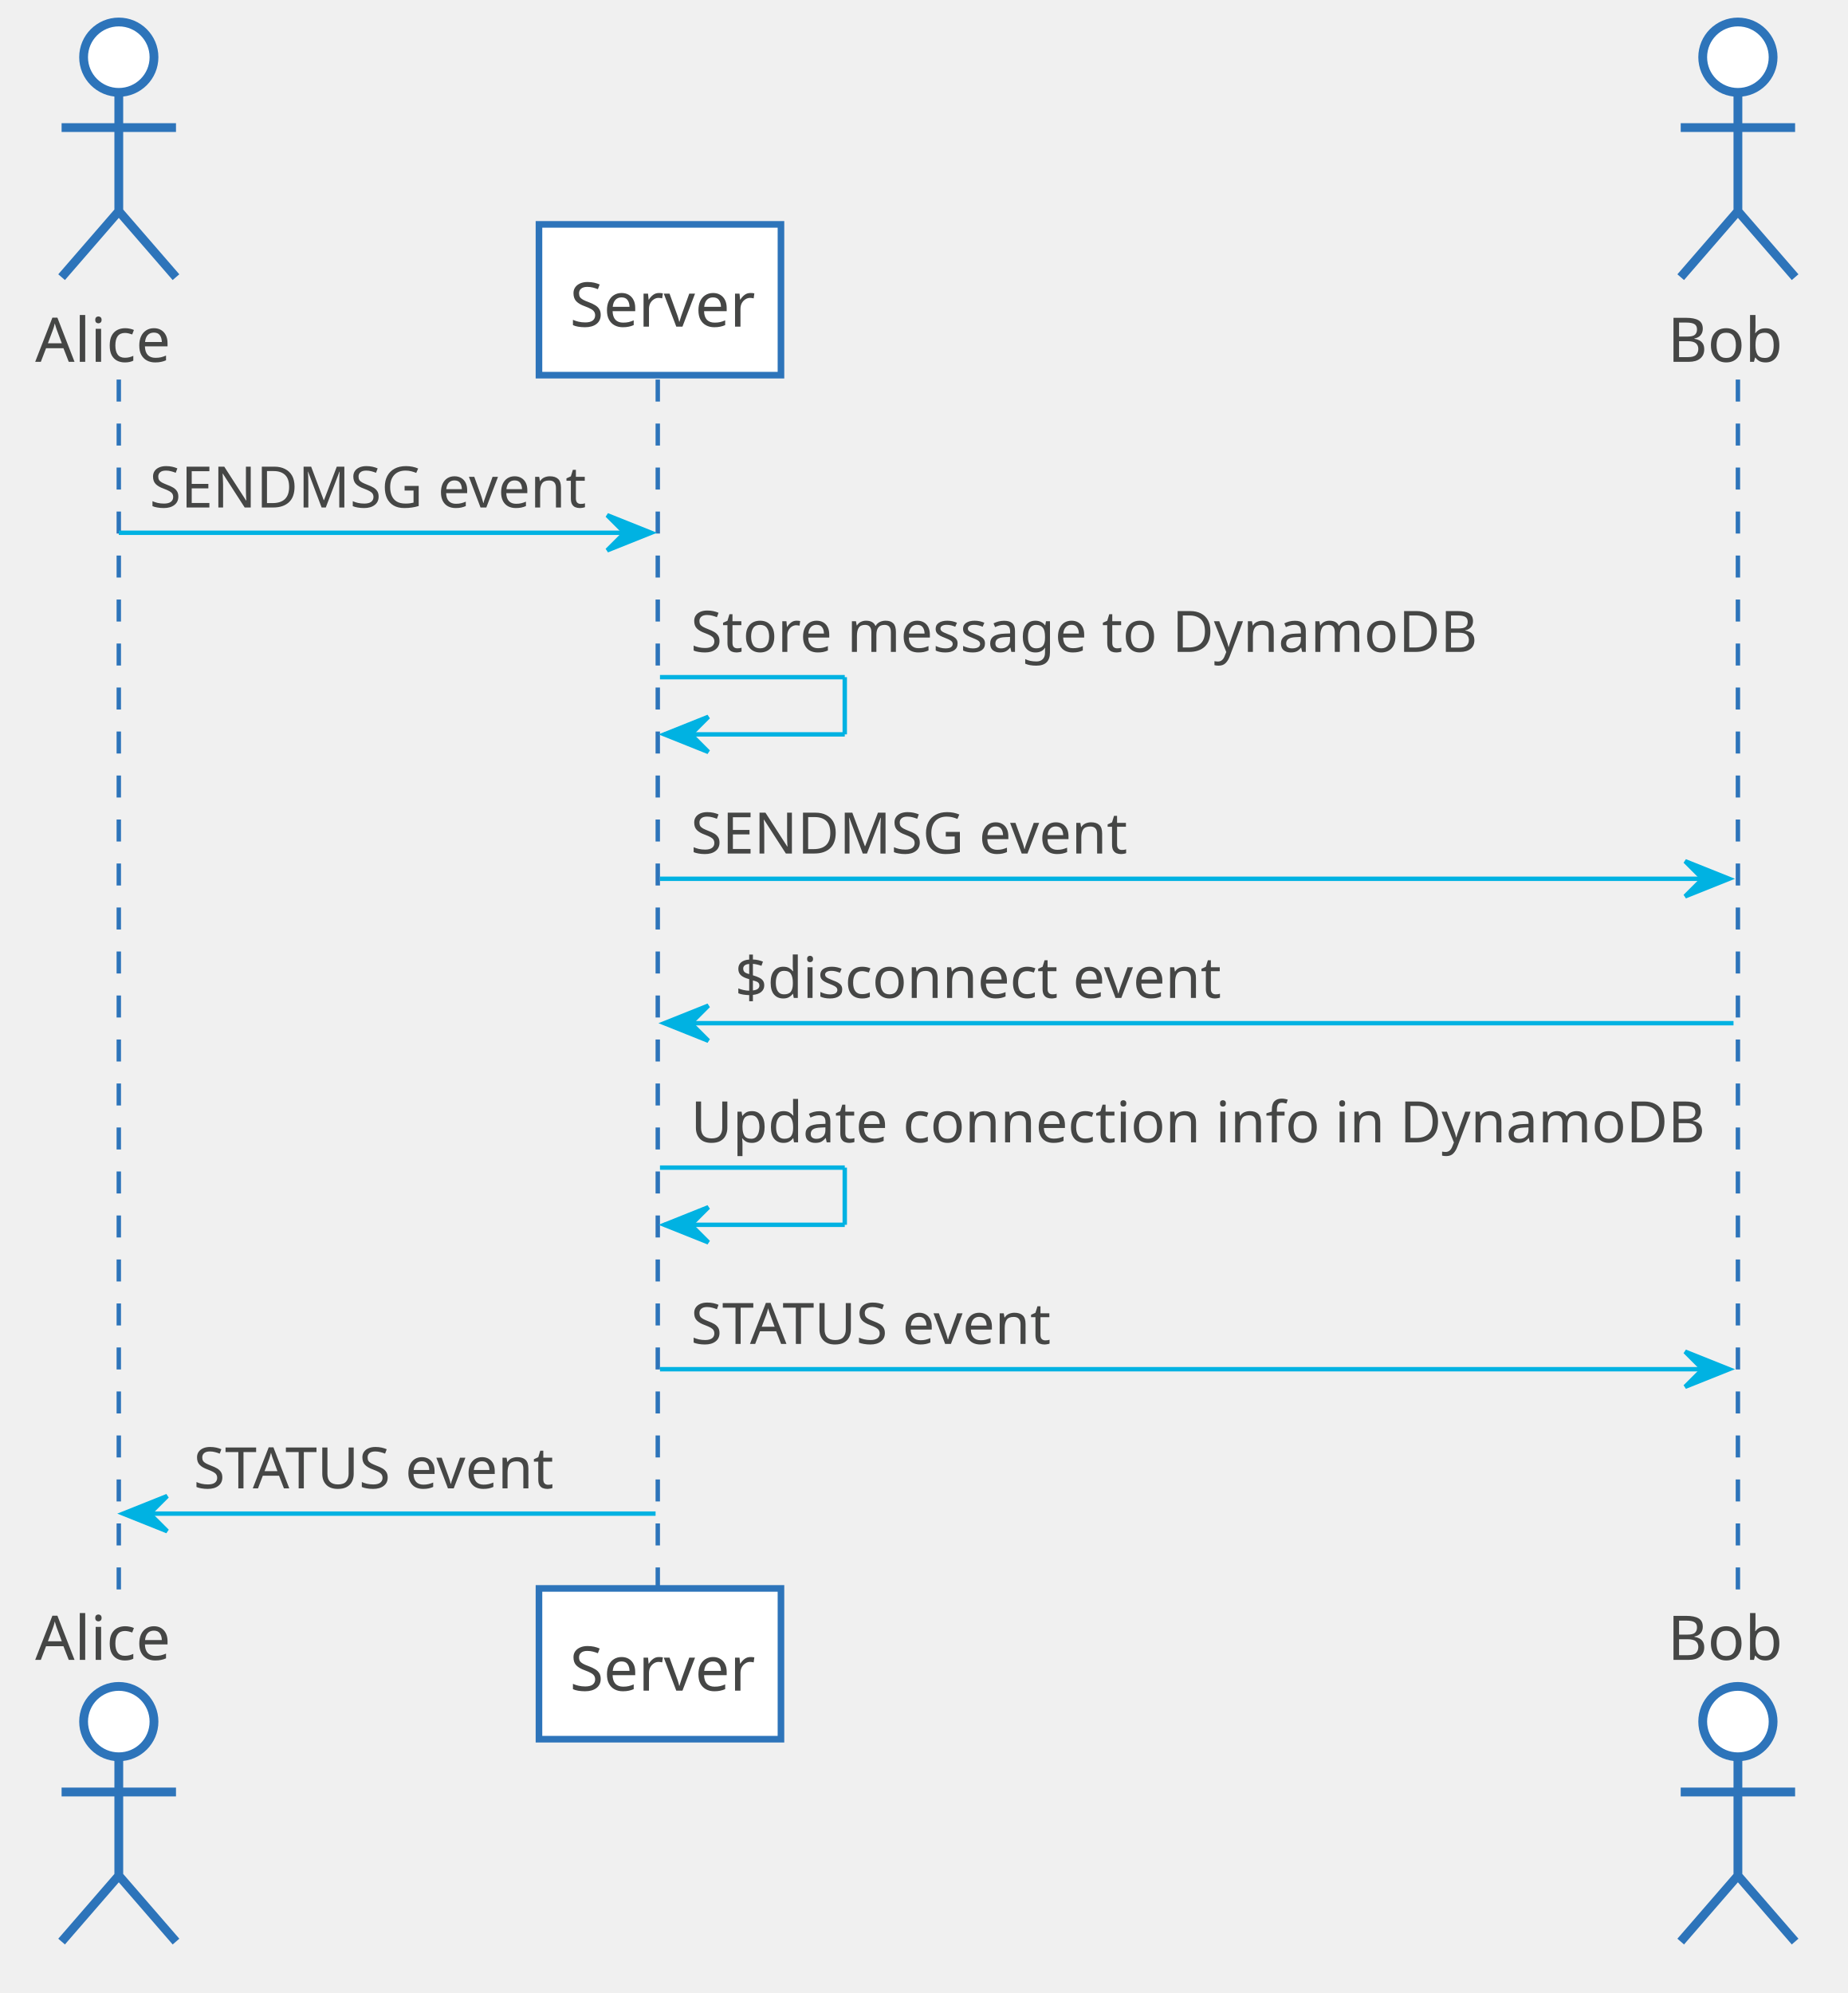
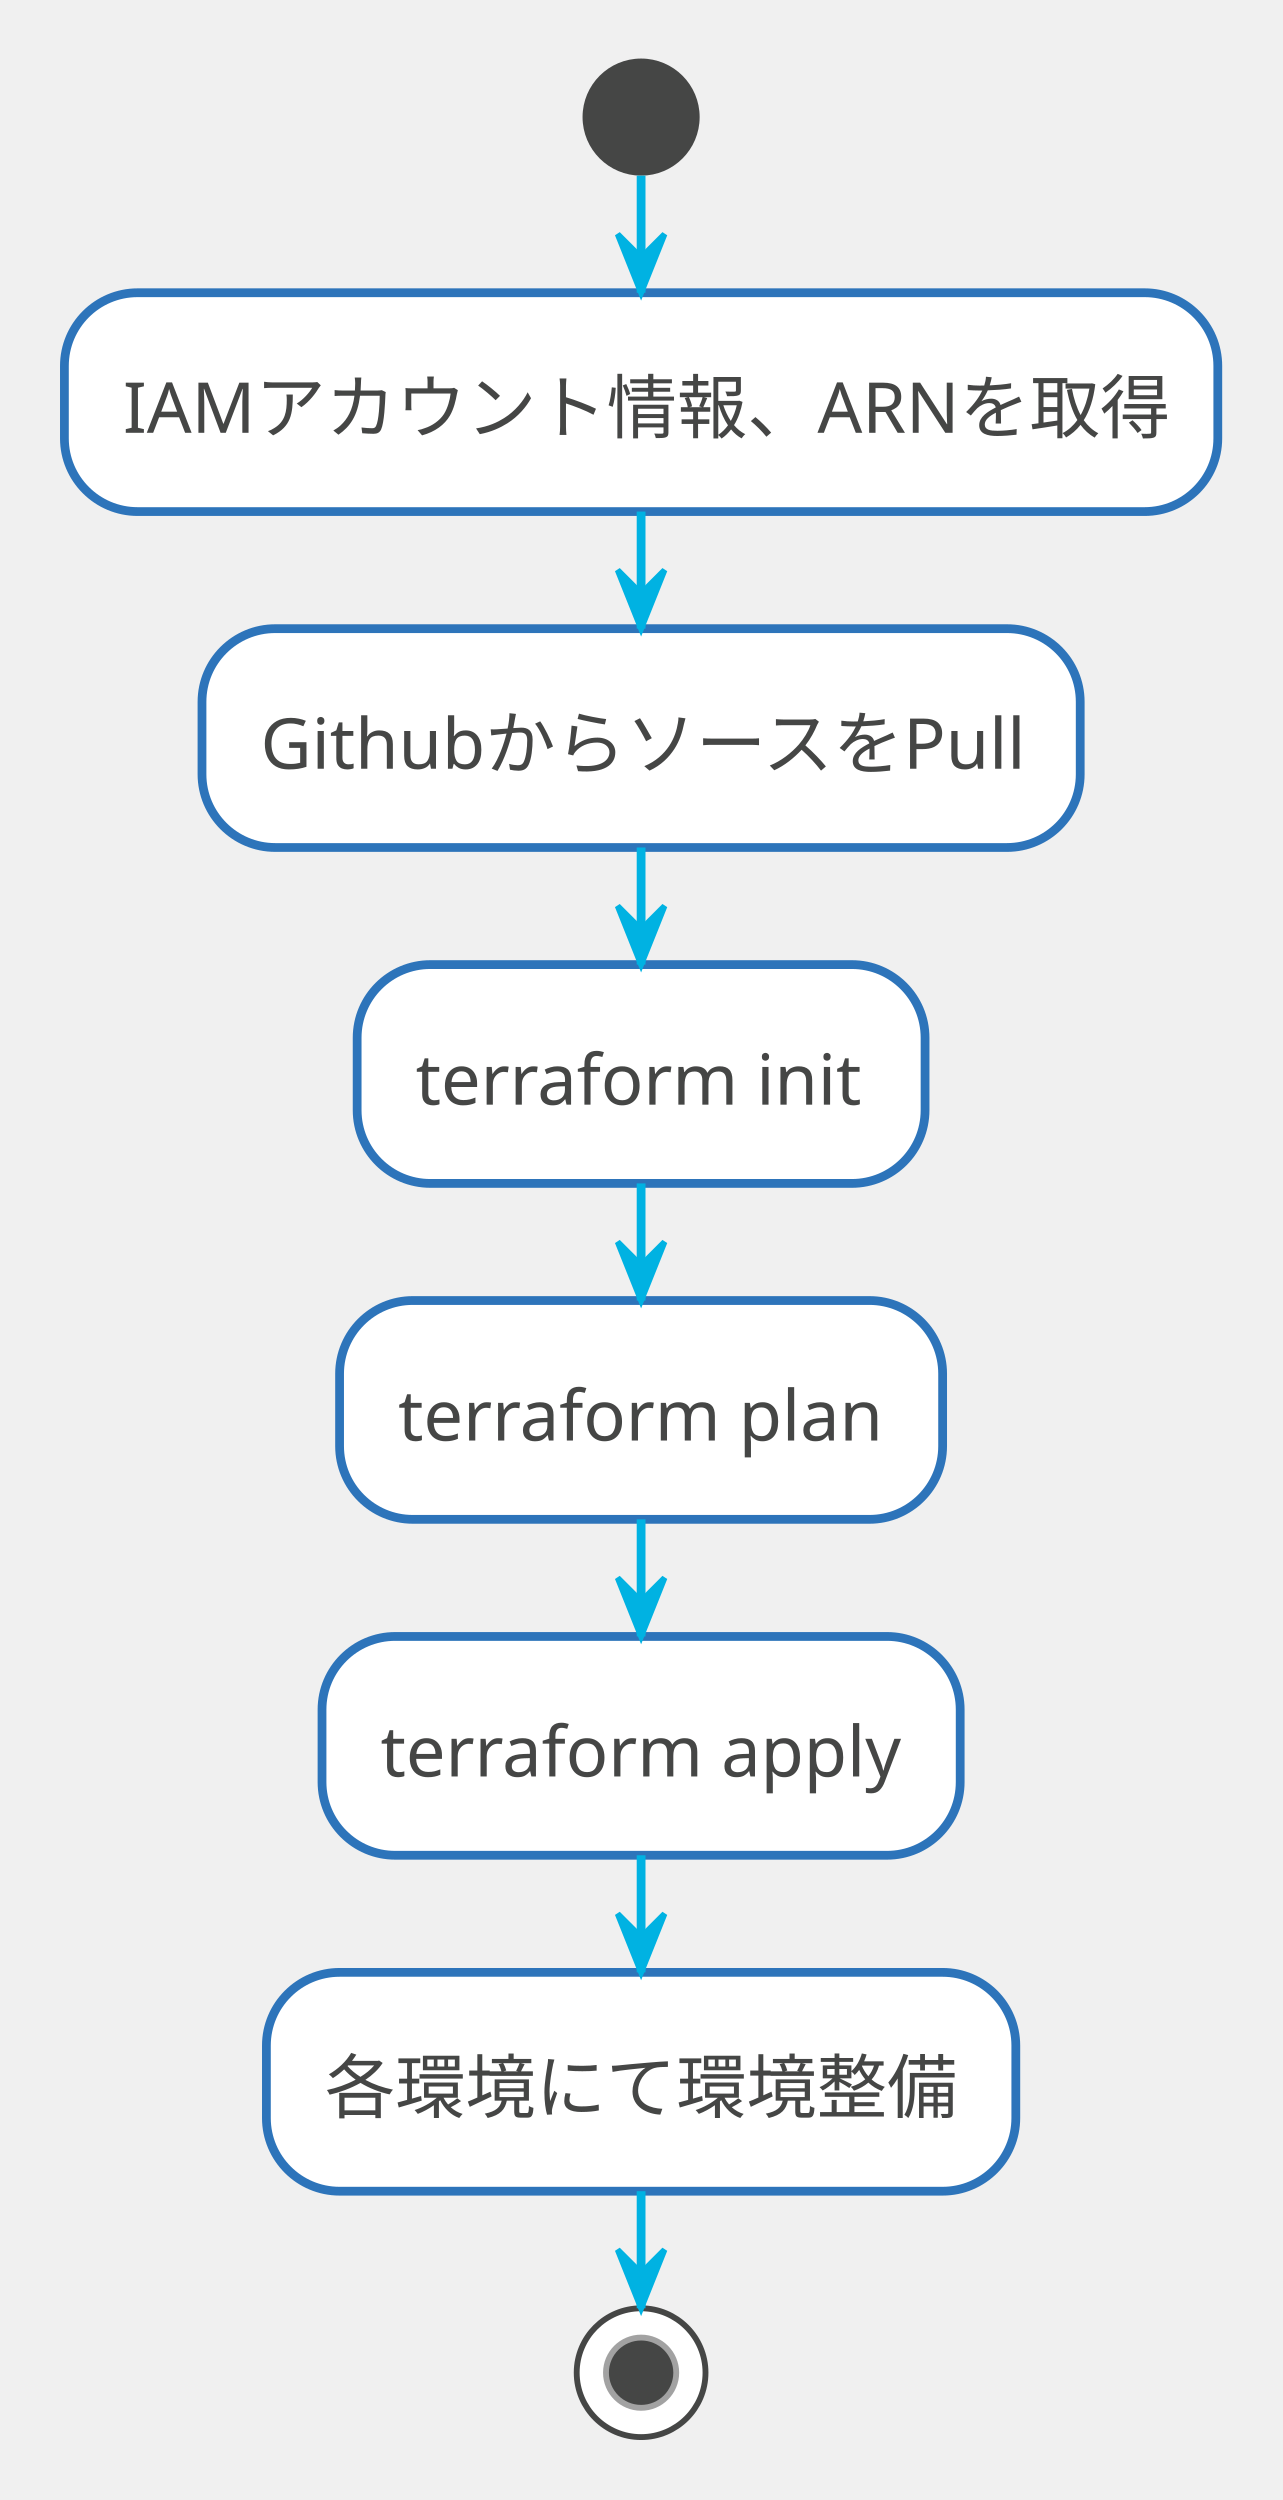
- <svg xmlns="http://www.w3.org/2000/svg" contentScriptType="application/ecmascript" contentStyleType="text/css" height="453px" preserveAspectRatio="none" style="width:420px;height:453px;" version="1.1" viewBox="0 0 420 453" width="420px" zoomAndPan="magnify">
+ <svg xmlns="http://www.w3.org/2000/svg" contentScriptType="application/ecmascript" contentStyleType="text/css" height="427px" preserveAspectRatio="none" style="width:219px;height:427px;" version="1.1" viewBox="0 0 219 427" width="219px" zoomAndPan="magnify">
  <defs />
  <g>
-     <line style="stroke: #2D74BA; stroke-width: 1.0; stroke-dasharray: 5.0,5.0;" x1="27" x2="27" y1="86.272" y2="362.04" />
-     <line style="stroke: #2D74BA; stroke-width: 1.0; stroke-dasharray: 5.0,5.0;" x1="149.5" x2="149.5" y1="86.272" y2="362.04" />
-     <line style="stroke: #2D74BA; stroke-width: 1.0; stroke-dasharray: 5.0,5.0;" x1="395" x2="395" y1="86.272" y2="362.04" />
-     <text fill="#454645" font-family="Proxima Nova" font-size="14" lengthAdjust="spacingAndGlyphs" textLength="32" x="8" y="82.24">Alice</text>
-     <ellipse cx="27" cy="13" fill="#FFFFFF" rx="8" ry="8" style="stroke: #2D74BA; stroke-width: 2.0;" />
-     <path d="M27,21 L27,48 M14,29 L40,29 M27,48 L14,63 M27,48 L40,63 " fill="none" style="stroke: #2D74BA; stroke-width: 2.0;" />
-     <text fill="#454645" font-family="Proxima Nova" font-size="14" lengthAdjust="spacingAndGlyphs" textLength="32" x="8" y="377.28">Alice</text>
-     <ellipse cx="27" cy="391.312" fill="#FFFFFF" rx="8" ry="8" style="stroke: #2D74BA; stroke-width: 2.0;" />
-     <path d="M27,399.312 L27,426.312 M14,407.312 L40,407.312 M27,426.312 L14,441.312 M27,426.312 L40,441.312 " fill="none" style="stroke: #2D74BA; stroke-width: 2.0;" />
-     <rect fill="#FFFFFF" height="34.272" style="stroke: #2D74BA; stroke-width: 1.5;" width="55" x="122.5" y="51" />
-     <text fill="#454645" font-family="Proxima Nova" font-size="14" lengthAdjust="spacingAndGlyphs" textLength="41" x="129.5" y="74.24">Server</text>
-     <rect fill="#FFFFFF" height="34.272" style="stroke: #2D74BA; stroke-width: 1.5;" width="55" x="122.5" y="361.04" />
-     <text fill="#454645" font-family="Proxima Nova" font-size="14" lengthAdjust="spacingAndGlyphs" textLength="41" x="129.5" y="384.28">Server</text>
-     <text fill="#454645" font-family="Proxima Nova" font-size="14" lengthAdjust="spacingAndGlyphs" textLength="26" x="379" y="82.24">Bob</text>
-     <ellipse cx="395" cy="13" fill="#FFFFFF" rx="8" ry="8" style="stroke: #2D74BA; stroke-width: 2.0;" />
-     <path d="M395,21 L395,48 M382,29 L408,29 M395,48 L382,63 M395,48 L408,63 " fill="none" style="stroke: #2D74BA; stroke-width: 2.0;" />
-     <text fill="#454645" font-family="Proxima Nova" font-size="14" lengthAdjust="spacingAndGlyphs" textLength="26" x="379" y="377.28">Bob</text>
-     <ellipse cx="395" cy="391.312" fill="#FFFFFF" rx="8" ry="8" style="stroke: #2D74BA; stroke-width: 2.0;" />
-     <path d="M395,399.312 L395,426.312 M382,407.312 L408,407.312 M395,426.312 L382,441.312 M395,426.312 L408,441.312 " fill="none" style="stroke: #2D74BA; stroke-width: 2.0;" />
-     <polygon fill="#00B2E2" points="138,117.096,148,121.096,138,125.096,142,121.096" style="stroke: #00B2E2; stroke-width: 1.0;" />
-     <line style="stroke: #00B2E2; stroke-width: 1.0;" x1="27" x2="144" y1="121.096" y2="121.096" />
-     <text fill="#454645" font-family="Proxima Nova" font-size="13" lengthAdjust="spacingAndGlyphs" textLength="99" x="34" y="115.352">SENDMSG event</text>
-     <line style="stroke: #00B2E2; stroke-width: 1.0;" x1="150" x2="192" y1="153.92" y2="153.92" />
-     <line style="stroke: #00B2E2; stroke-width: 1.0;" x1="192" x2="192" y1="153.92" y2="166.92" />
-     <line style="stroke: #00B2E2; stroke-width: 1.0;" x1="151" x2="192" y1="166.92" y2="166.92" />
-     <polygon fill="#00B2E2" points="161,162.92,151,166.92,161,170.92,157,166.92" style="stroke: #00B2E2; stroke-width: 1.0;" />
-     <text fill="#454645" font-family="Proxima Nova" font-size="13" lengthAdjust="spacingAndGlyphs" textLength="176" x="157" y="148.176">Store message to DynamoDB</text>
-     <polygon fill="#00B2E2" points="383,195.744,393,199.744,383,203.744,387,199.744" style="stroke: #00B2E2; stroke-width: 1.0;" />
-     <line style="stroke: #00B2E2; stroke-width: 1.0;" x1="150" x2="389" y1="199.744" y2="199.744" />
-     <text fill="#454645" font-family="Proxima Nova" font-size="13" lengthAdjust="spacingAndGlyphs" textLength="99" x="157" y="194">SENDMSG event</text>
-     <polygon fill="#00B2E2" points="161,228.568,151,232.568,161,236.568,157,232.568" style="stroke: #00B2E2; stroke-width: 1.0;" />
-     <line style="stroke: #00B2E2; stroke-width: 1.0;" x1="155" x2="394" y1="232.568" y2="232.568" />
-     <text fill="#454645" font-family="Proxima Nova" font-size="13" lengthAdjust="spacingAndGlyphs" textLength="112" x="167" y="226.824">$disconnect event</text>
-     <line style="stroke: #00B2E2; stroke-width: 1.0;" x1="150" x2="192" y1="265.392" y2="265.392" />
-     <line style="stroke: #00B2E2; stroke-width: 1.0;" x1="192" x2="192" y1="265.392" y2="278.392" />
-     <line style="stroke: #00B2E2; stroke-width: 1.0;" x1="151" x2="192" y1="278.392" y2="278.392" />
-     <polygon fill="#00B2E2" points="161,274.392,151,278.392,161,282.392,157,278.392" style="stroke: #00B2E2; stroke-width: 1.0;" />
-     <text fill="#454645" font-family="Proxima Nova" font-size="13" lengthAdjust="spacingAndGlyphs" textLength="231" x="157" y="259.648">Update connection info in DynamoDB</text>
-     <polygon fill="#00B2E2" points="383,307.216,393,311.216,383,315.216,387,311.216" style="stroke: #00B2E2; stroke-width: 1.0;" />
-     <line style="stroke: #00B2E2; stroke-width: 1.0;" x1="150" x2="389" y1="311.216" y2="311.216" />
-     <text fill="#454645" font-family="Proxima Nova" font-size="13" lengthAdjust="spacingAndGlyphs" textLength="86" x="157" y="305.472">STATUS event</text>
-     <polygon fill="#00B2E2" points="38,340.04,28,344.04,38,348.04,34,344.04" style="stroke: #00B2E2; stroke-width: 1.0;" />
-     <line style="stroke: #00B2E2; stroke-width: 1.0;" x1="32" x2="149" y1="344.04" y2="344.04" />
-     <text fill="#454645" font-family="Proxima Nova" font-size="13" lengthAdjust="spacingAndGlyphs" textLength="86" x="44" y="338.296">STATUS event</text>
+     <ellipse cx="109.5" cy="20" fill="#454645" rx="10" ry="10" style="stroke: none; stroke-width: 1.0;" />
+     <rect fill="#FFFFFF" height="37.376" rx="12.5" ry="12.5" style="stroke: #2D74BA; stroke-width: 1.5;" width="197" x="11" y="50" />
+     <text fill="#454645" font-family="Proxima Nova" font-size="12" lengthAdjust="spacingAndGlyphs" textLength="177" x="21" y="73.92">IAMアカウント情報、ARNを取得</text>
+     <rect fill="#FFFFFF" height="37.376" rx="12.5" ry="12.5" style="stroke: #2D74BA; stroke-width: 1.5;" width="150" x="34.5" y="107.376" />
+     <text fill="#454645" font-family="Proxima Nova" font-size="12" lengthAdjust="spacingAndGlyphs" textLength="130" x="44.5" y="131.296">GithubからソースをPull</text>
+     <rect fill="#FFFFFF" height="37.376" rx="12.5" ry="12.5" style="stroke: #2D74BA; stroke-width: 1.5;" width="97" x="61" y="164.752" />
+     <text fill="#454645" font-family="Proxima Nova" font-size="12" lengthAdjust="spacingAndGlyphs" textLength="77" x="71" y="188.672">terraform init</text>
+     <rect fill="#FFFFFF" height="37.376" rx="12.5" ry="12.5" style="stroke: #2D74BA; stroke-width: 1.5;" width="103" x="58" y="222.128" />
+     <text fill="#454645" font-family="Proxima Nova" font-size="12" lengthAdjust="spacingAndGlyphs" textLength="83" x="68" y="246.048">terraform plan</text>
+     <rect fill="#FFFFFF" height="37.376" rx="12.5" ry="12.5" style="stroke: #2D74BA; stroke-width: 1.5;" width="109" x="55" y="279.505" />
+     <text fill="#454645" font-family="Proxima Nova" font-size="12" lengthAdjust="spacingAndGlyphs" textLength="89" x="65" y="303.425">terraform apply</text>
+     <rect fill="#FFFFFF" height="37.376" rx="12.5" ry="12.5" style="stroke: #2D74BA; stroke-width: 1.5;" width="128" x="45.5" y="336.881" />
+     <text fill="#454645" font-family="Proxima Nova" font-size="12" lengthAdjust="spacingAndGlyphs" textLength="108" x="55.5" y="360.801">各環境にて環境整備</text>
+     <ellipse cx="109.5" cy="405.257" fill="#FFFFFF" rx="11" ry="11" style="stroke: #454645; stroke-width: 1.0;" />
+     <ellipse cx="109.5" cy="405.257" fill="#454645" rx="6" ry="6" style="stroke: #A2A2A2; stroke-width: 1.0;" />
+     <line style="stroke: #00B2E2; stroke-width: 1.5;" x1="109.5" x2="109.5" y1="30" y2="50" />
+     <polygon fill="#00B2E2" points="105.5,40,109.5,50,113.5,40,109.5,44" style="stroke: #00B2E2; stroke-width: 1.0;" />
+     <line style="stroke: #00B2E2; stroke-width: 1.5;" x1="109.5" x2="109.5" y1="87.376" y2="107.376" />
+     <polygon fill="#00B2E2" points="105.5,97.376,109.5,107.376,113.5,97.376,109.5,101.376" style="stroke: #00B2E2; stroke-width: 1.0;" />
+     <line style="stroke: #00B2E2; stroke-width: 1.5;" x1="109.5" x2="109.5" y1="144.752" y2="164.752" />
+     <polygon fill="#00B2E2" points="105.5,154.752,109.5,164.752,113.5,154.752,109.5,158.752" style="stroke: #00B2E2; stroke-width: 1.0;" />
+     <line style="stroke: #00B2E2; stroke-width: 1.5;" x1="109.5" x2="109.5" y1="202.128" y2="222.128" />
+     <polygon fill="#00B2E2" points="105.5,212.128,109.5,222.128,113.5,212.128,109.5,216.128" style="stroke: #00B2E2; stroke-width: 1.0;" />
+     <line style="stroke: #00B2E2; stroke-width: 1.5;" x1="109.5" x2="109.5" y1="259.505" y2="279.505" />
+     <polygon fill="#00B2E2" points="105.5,269.505,109.5,279.505,113.5,269.505,109.5,273.505" style="stroke: #00B2E2; stroke-width: 1.0;" />
+     <line style="stroke: #00B2E2; stroke-width: 1.5;" x1="109.5" x2="109.5" y1="316.881" y2="336.881" />
+     <polygon fill="#00B2E2" points="105.5,326.881,109.5,336.881,113.5,326.881,109.5,330.881" style="stroke: #00B2E2; stroke-width: 1.0;" />
+     <line style="stroke: #00B2E2; stroke-width: 1.5;" x1="109.5" x2="109.5" y1="374.257" y2="394.257" />
+     <polygon fill="#00B2E2" points="105.5,384.257,109.5,394.257,113.5,384.257,109.5,388.257" style="stroke: #00B2E2; stroke-width: 1.0;" />
  </g>
</svg>
